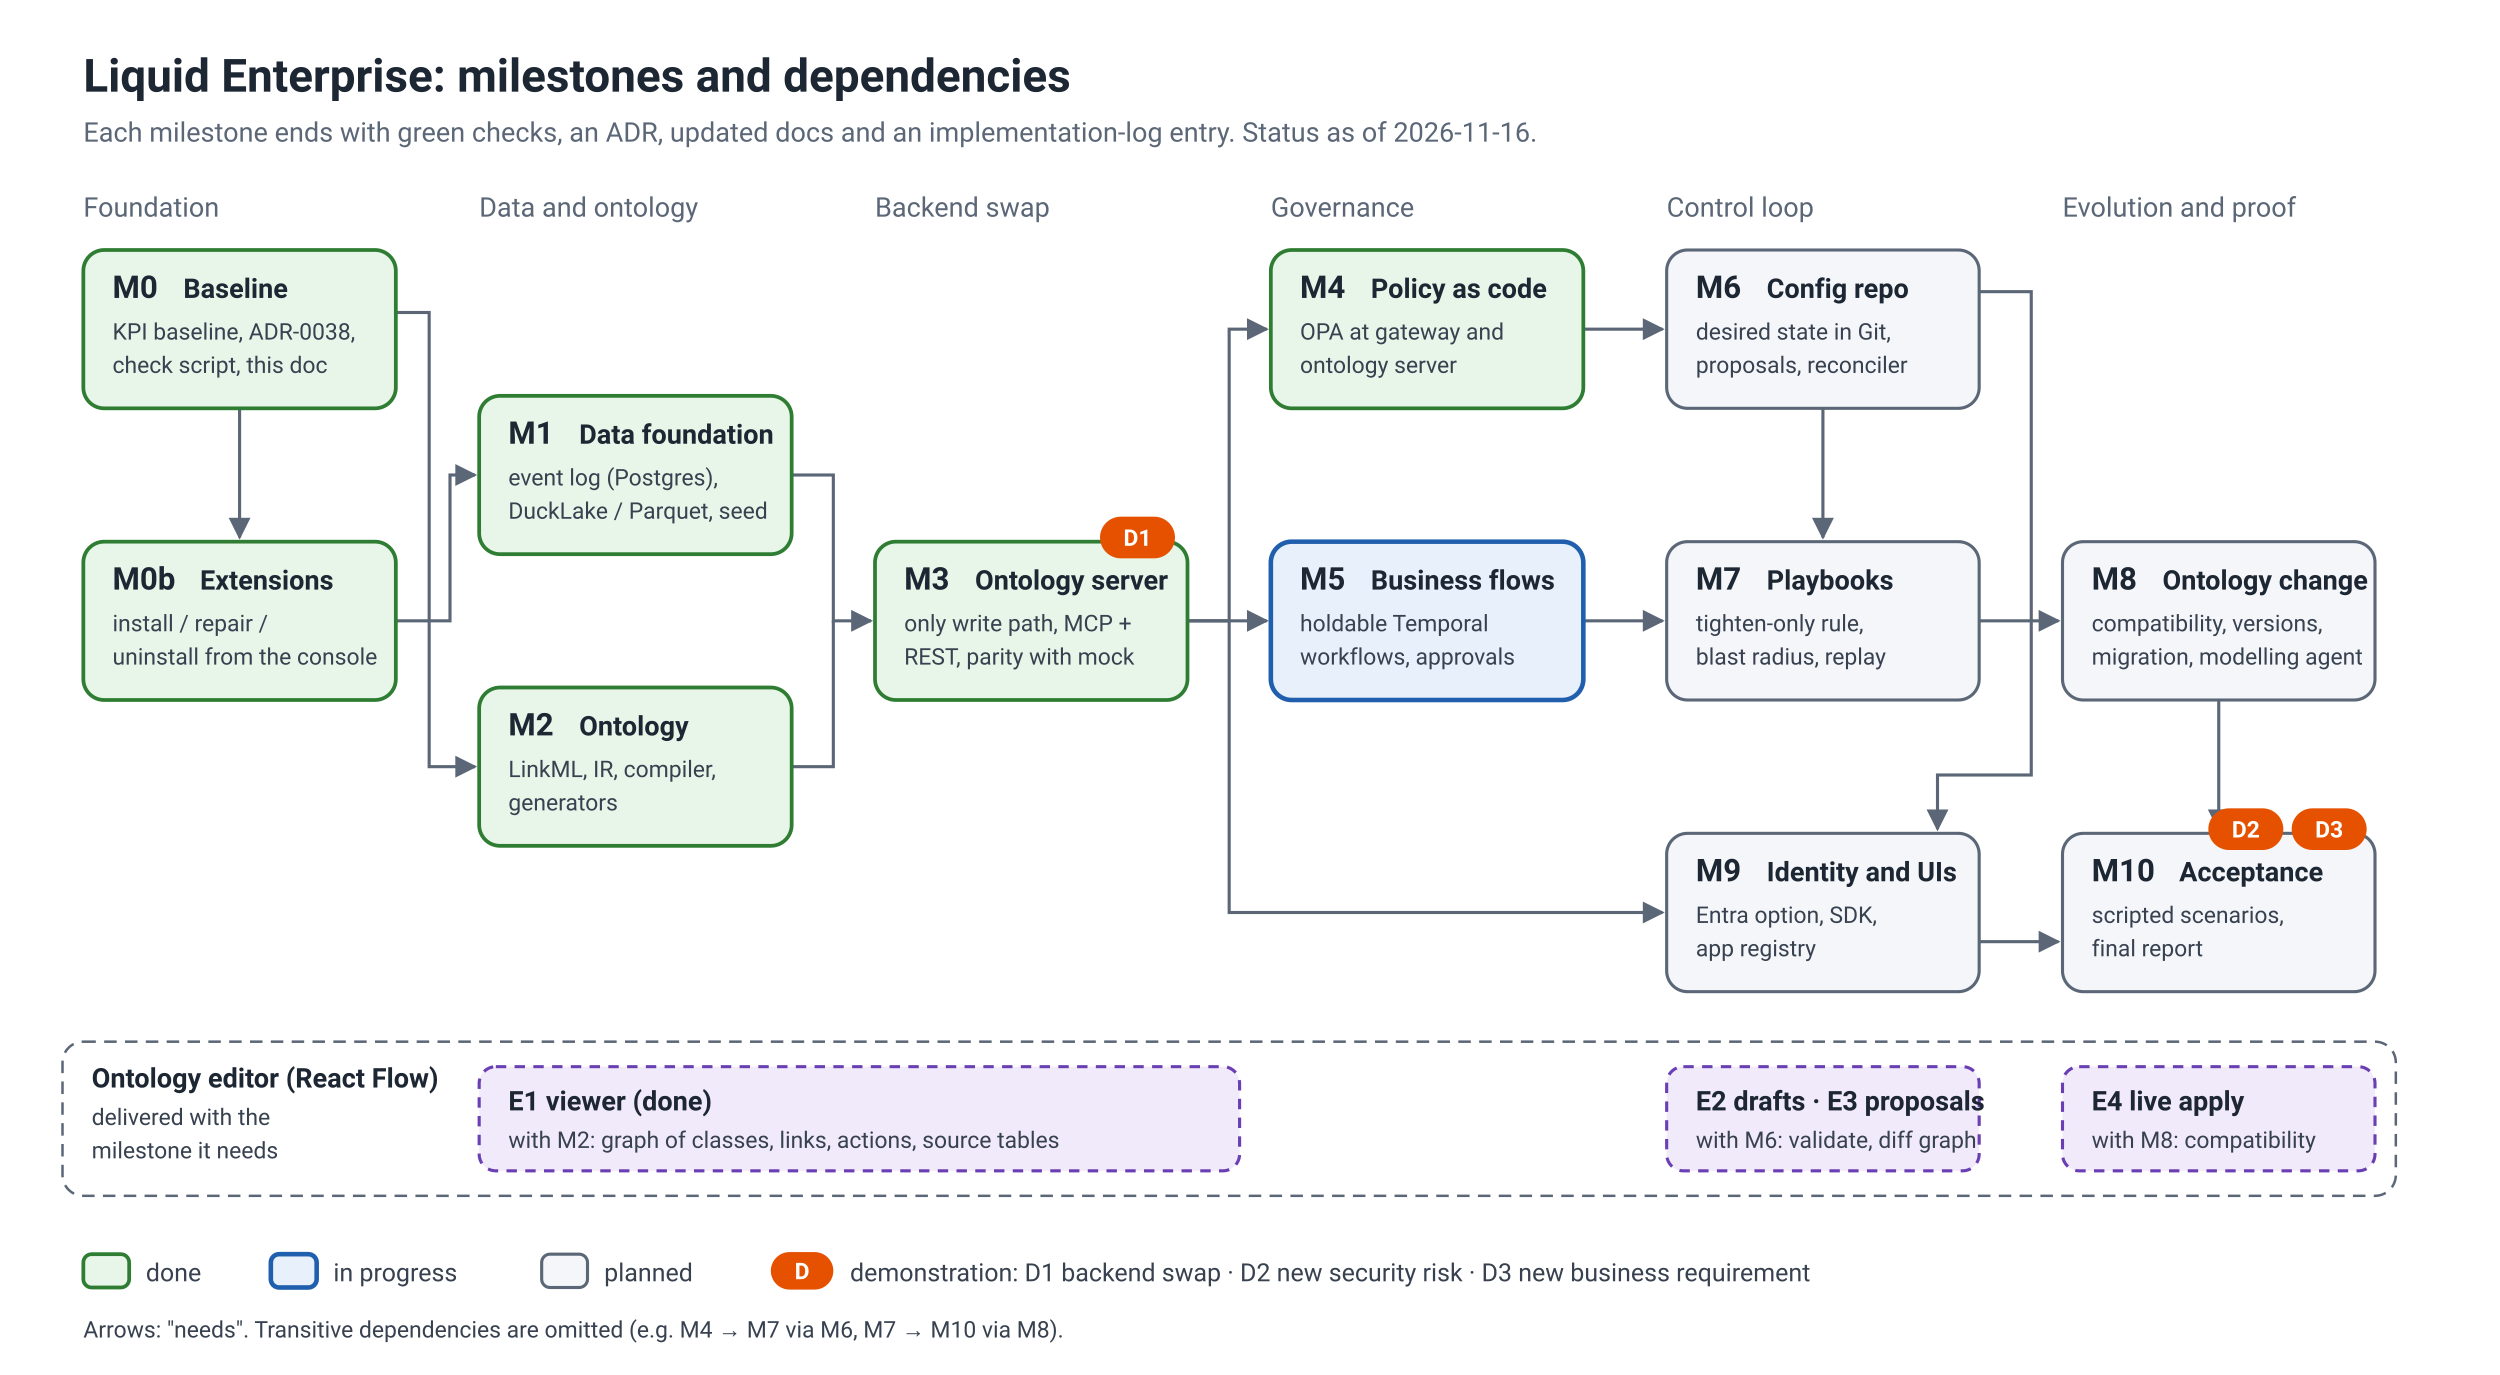
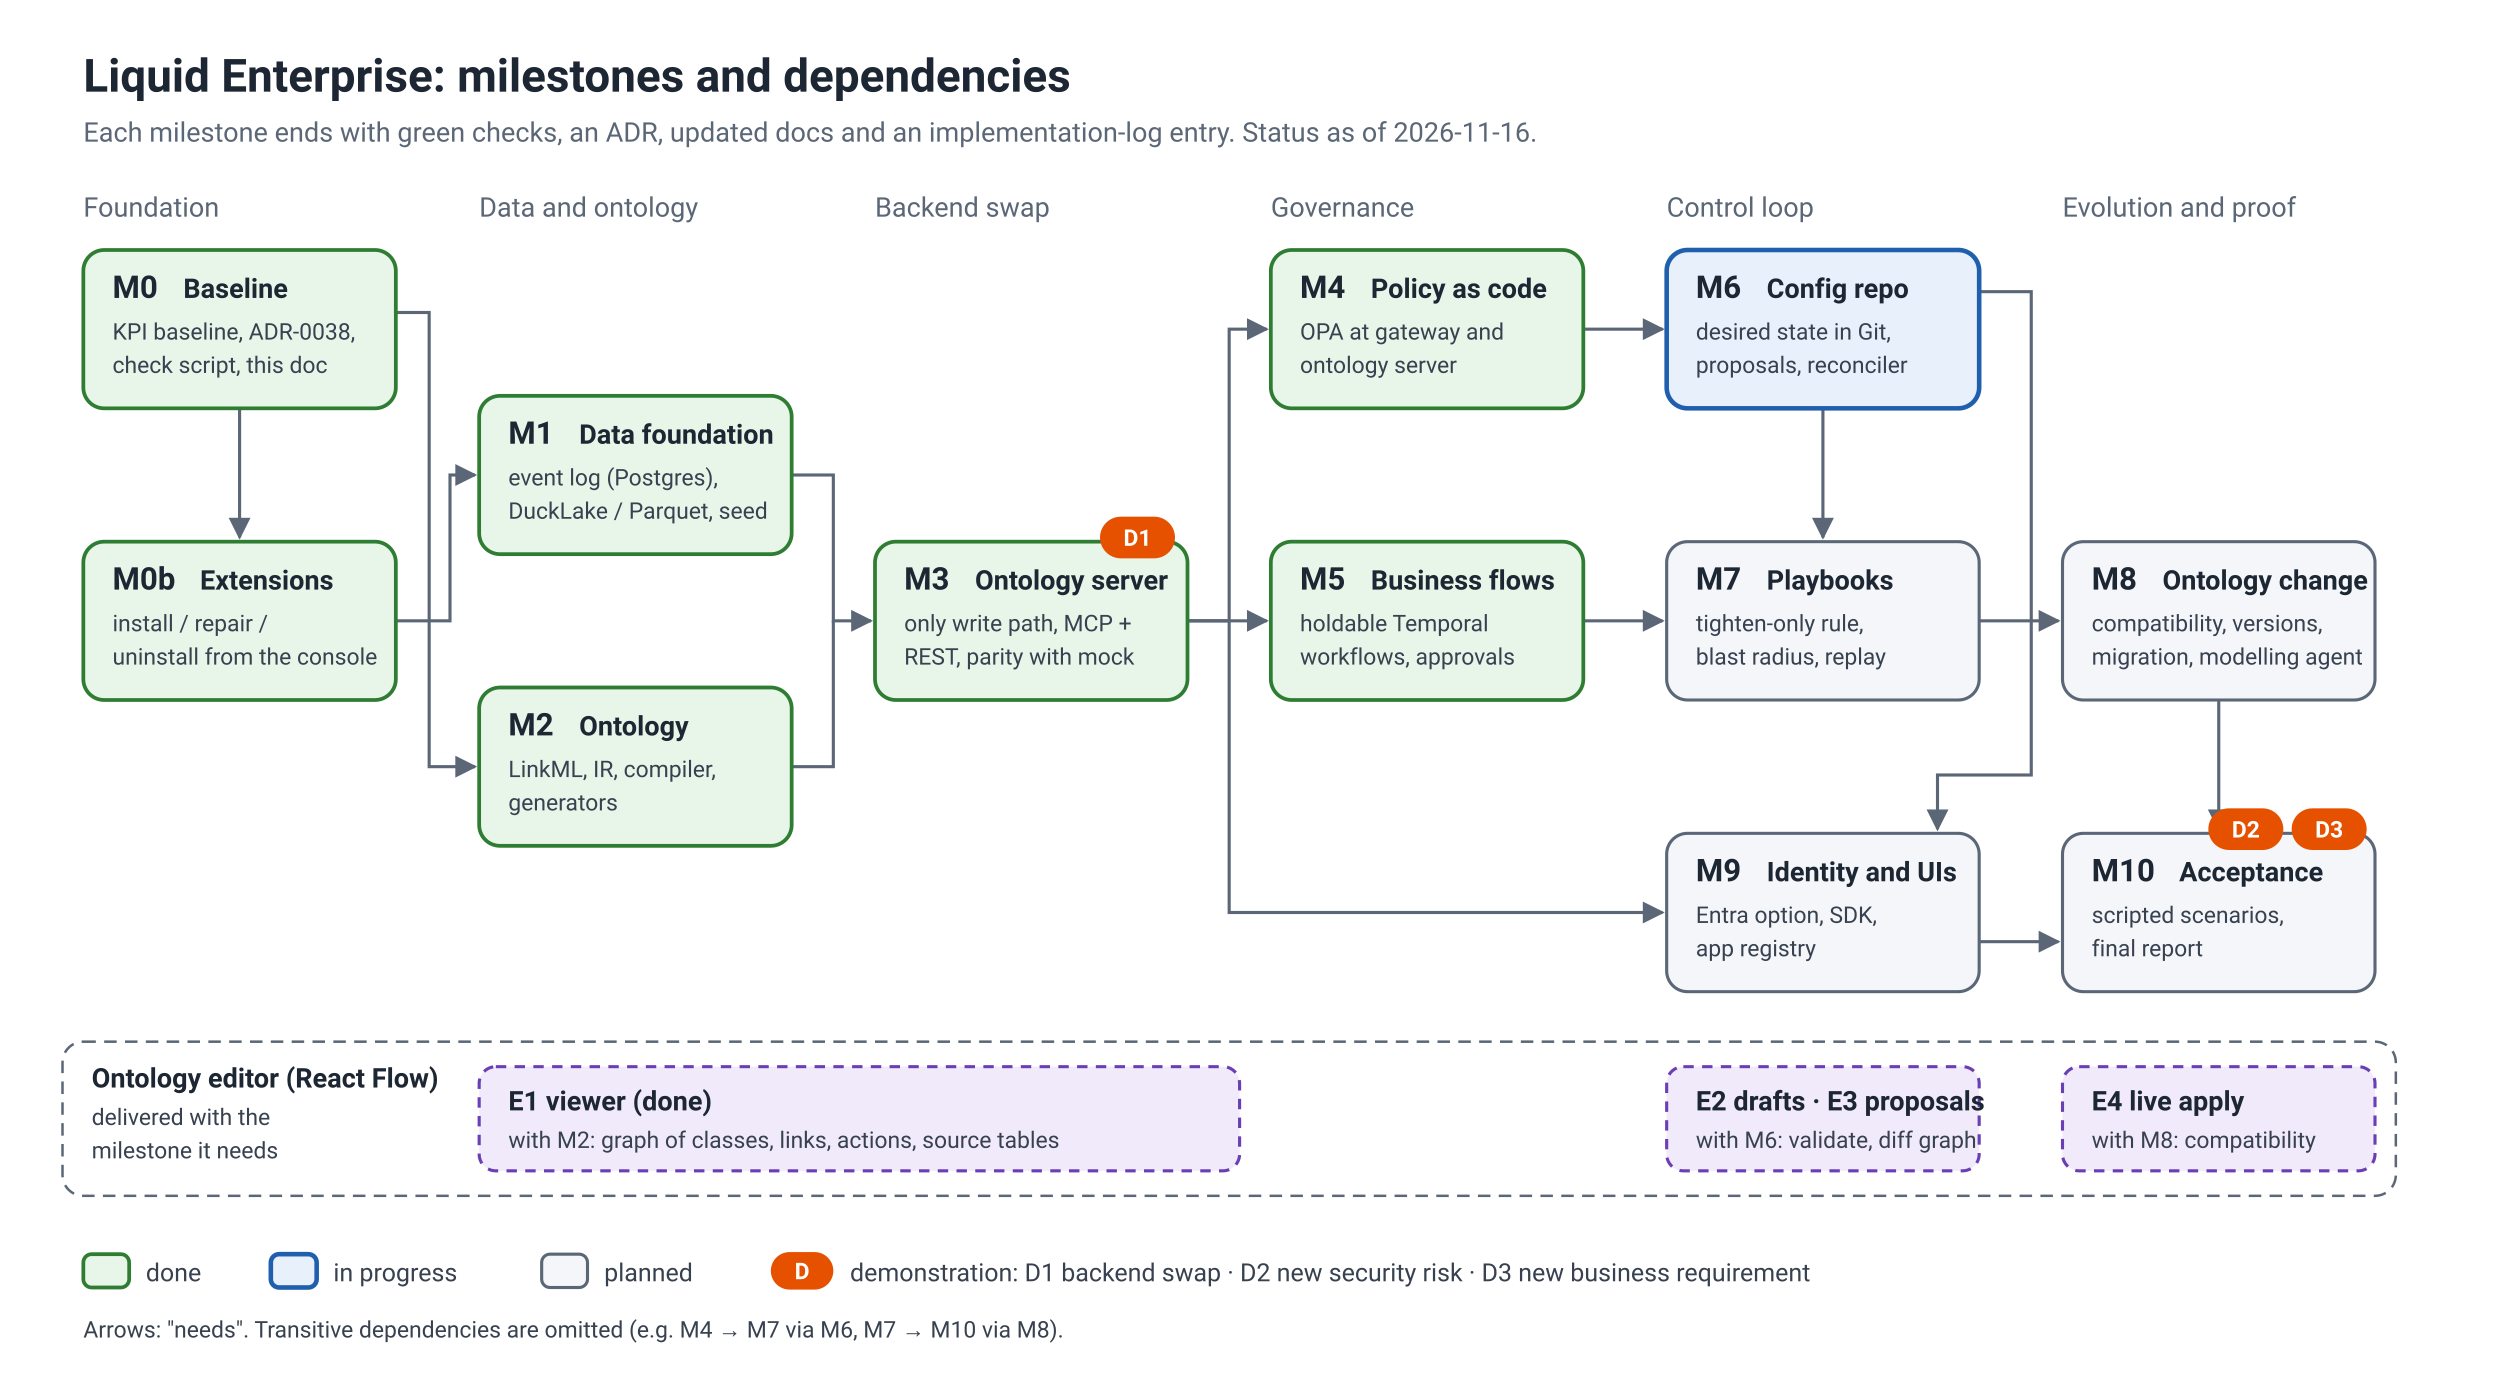
<svg xmlns="http://www.w3.org/2000/svg" width="1200" height="660" viewBox="0 0 1200 660" font-family="Roboto, 'Segoe UI', Arial, sans-serif">
  <style>
    .t { font-size: 22px; font-weight: 600; fill: #1d2733; }
    .st { font-size: 13px; fill: #5b6777; }
    .id { font-size: 15px; font-weight: 700; fill: #1d2733; }
    .h { font-size: 13px; font-weight: 600; fill: #1d2733; }
    .d { font-size: 11px; fill: #37414f; }
    .lg { font-size: 12px; fill: #37414f; }
    .bn { font-size: 11px; font-weight: 700; fill: #ffffff; text-anchor: middle; }
    .ln { fill: none; stroke: #5b6777; stroke-width: 1.5; }
    .done { fill: #e8f5e9; stroke: #2e7d32; stroke-width: 1.8; }
    .wip { fill: #e8f0fb; stroke: #1f5fad; stroke-width: 2.2; }
    .plan { fill: #f4f6fa; stroke: #5b6777; stroke-width: 1.5; }
    .ed { fill: #f1eafb; stroke: #6a3fb4; stroke-width: 1.5; stroke-dasharray: 5 4; }
    .demo { fill: #e65100; }
    .bnd { fill: none; stroke: #5b6777; stroke-width: 1.2; stroke-dasharray: 6 4; }
  </style>
  <defs>
    <marker id="a" viewBox="0 0 10 10" refX="9" refY="5" markerWidth="7" markerHeight="7" orient="auto-start-reverse">
      <path d="M0,0 L10,5 L0,10 z" fill="#5b6777" />
    </marker>
  </defs>
  <rect width="1200" height="660" fill="#ffffff" />
  <text x="40" y="44" class="t">Liquid Enterprise: milestones and dependencies</text>
  <text x="40" y="68" class="st">Each milestone ends with green checks, an ADR, updated docs and an implementation-log entry. Status as of 2026-11-16.</text>
  <text x="40" y="104" class="st">Foundation</text>
  <text x="230" y="104" class="st">Data and ontology</text>
  <text x="420" y="104" class="st">Backend swap</text>
  <text x="610" y="104" class="st">Governance</text>
  <text x="800" y="104" class="st">Control loop</text>
  <text x="990" y="104" class="st">Evolution and proof</text>
  <path d="M115,196 L115,258" class="ln" marker-end="url(#a)" />
  <path d="M190,150 L206,150 L206,368 L228,368" class="ln" marker-end="url(#a)" />
  <path d="M190,298 L216,298 L216,228 L228,228" class="ln" marker-end="url(#a)" />
  <path d="M380,228 L400,228 L400,298 L418,298" class="ln" marker-end="url(#a)" />
  <path d="M380,368 L400,368 L400,298" class="ln" />
  <path d="M570,298 L590,298 L590,158 L608,158" class="ln" marker-end="url(#a)" />
  <path d="M570,298 L608,298" class="ln" marker-end="url(#a)" />
  <path d="M590,298 L590,438 L798,438" class="ln" marker-end="url(#a)" />
  <path d="M760,158 L798,158" class="ln" marker-end="url(#a)" />
  <path d="M875,196 L875,258" class="ln" marker-end="url(#a)" />
  <path d="M760,298 L798,298" class="ln" marker-end="url(#a)" />
  <path d="M950,140 L975,140 L975,372 L930,372 L930,398" class="ln" marker-end="url(#a)" />
  <path d="M950,298 L988,298" class="ln" marker-end="url(#a)" />
  <path d="M1065,336 L1065,398" class="ln" marker-end="url(#a)" />
  <path d="M950,452 L988,452" class="ln" marker-end="url(#a)" />
  <rect x="40" y="120" width="150" height="76" rx="10" class="done" />
  <text x="54" y="143" class="id">M0</text>
  <text x="88" y="143" class="h">Baseline</text>
  <text x="54" y="163" class="d">KPI baseline, ADR-0038,</text>
  <text x="54" y="179" class="d">check script, this doc</text>
  <rect x="40" y="260" width="150" height="76" rx="10" class="done" />
  <text x="54" y="283" class="id">M0b</text>
  <text x="96" y="283" class="h">Extensions</text>
  <text x="54" y="303" class="d">install / repair /</text>
  <text x="54" y="319" class="d">uninstall from the console</text>
  <rect x="230" y="190" width="150" height="76" rx="10" class="done" />
  <text x="244" y="213" class="id">M1</text>
  <text x="278" y="213" class="h">Data foundation</text>
  <text x="244" y="233" class="d">event log (Postgres),</text>
  <text x="244" y="249" class="d">DuckLake / Parquet, seed</text>
  <rect x="230" y="330" width="150" height="76" rx="10" class="done" />
  <text x="244" y="353" class="id">M2</text>
  <text x="278" y="353" class="h">Ontology</text>
  <text x="244" y="373" class="d">LinkML, IR, compiler,</text>
  <text x="244" y="389" class="d">generators</text>
  <rect x="420" y="260" width="150" height="76" rx="10" class="done" />
  <text x="434" y="283" class="id">M3</text>
  <text x="468" y="283" class="h">Ontology server</text>
  <text x="434" y="303" class="d">only write path, MCP +</text>
  <text x="434" y="319" class="d">REST, parity with mock</text>
  <rect x="528" y="248" width="36" height="20" rx="10" class="demo" />
  <text x="546" y="262" class="bn">D1</text>
  <rect x="610" y="120" width="150" height="76" rx="10" class="done" />
  <text x="624" y="143" class="id">M4</text>
  <text x="658" y="143" class="h">Policy as code</text>
  <text x="624" y="163" class="d">OPA at gateway and</text>
  <text x="624" y="179" class="d">ontology server</text>
-   <rect x="610" y="260" width="150" height="76" rx="10" class="wip" />
+   <rect x="610" y="260" width="150" height="76" rx="10" class="done" />
  <text x="624" y="283" class="id">M5</text>
  <text x="658" y="283" class="h">Business flows</text>
  <text x="624" y="303" class="d">holdable Temporal</text>
  <text x="624" y="319" class="d">workflows, approvals</text>
-   <rect x="800" y="120" width="150" height="76" rx="10" class="plan" />
+   <rect x="800" y="120" width="150" height="76" rx="10" class="wip" />
  <text x="814" y="143" class="id">M6</text>
  <text x="848" y="143" class="h">Config repo</text>
  <text x="814" y="163" class="d">desired state in Git,</text>
  <text x="814" y="179" class="d">proposals, reconciler</text>
  <rect x="800" y="260" width="150" height="76" rx="10" class="plan" />
  <text x="814" y="283" class="id">M7</text>
  <text x="848" y="283" class="h">Playbooks</text>
  <text x="814" y="303" class="d">tighten-only rule,</text>
  <text x="814" y="319" class="d">blast radius, replay</text>
  <rect x="800" y="400" width="150" height="76" rx="10" class="plan" />
  <text x="814" y="423" class="id">M9</text>
  <text x="848" y="423" class="h">Identity and UIs</text>
  <text x="814" y="443" class="d">Entra option, SDK,</text>
  <text x="814" y="459" class="d">app registry</text>
  <rect x="990" y="260" width="150" height="76" rx="10" class="plan" />
  <text x="1004" y="283" class="id">M8</text>
  <text x="1038" y="283" class="h">Ontology change</text>
  <text x="1004" y="303" class="d">compatibility, versions,</text>
  <text x="1004" y="319" class="d">migration, modelling agent</text>
  <rect x="990" y="400" width="150" height="76" rx="10" class="plan" />
  <text x="1004" y="423" class="id">M10</text>
  <text x="1046" y="423" class="h">Acceptance</text>
  <text x="1004" y="443" class="d">scripted scenarios,</text>
  <text x="1004" y="459" class="d">final report</text>
  <rect x="1060" y="388" width="36" height="20" rx="10" class="demo" />
  <text x="1078" y="402" class="bn">D2</text>
  <rect x="1100" y="388" width="36" height="20" rx="10" class="demo" />
  <text x="1118" y="402" class="bn">D3</text>
  <rect x="30" y="500" width="1120" height="74" rx="10" class="bnd" />
  <text x="44" y="522" class="h">Ontology editor (React Flow)</text>
  <text x="44" y="540" class="d">delivered with the</text>
  <text x="44" y="556" class="d">milestone it needs</text>
  <rect x="230" y="512" width="365" height="50" rx="8" class="ed" />
  <text x="244" y="533" class="h">E1 viewer (done)</text>
  <text x="244" y="551" class="d">with M2: graph of classes, links, actions, source tables</text>
  <rect x="800" y="512" width="150" height="50" rx="8" class="ed" />
  <text x="814" y="533" class="h">E2 drafts · E3 proposals</text>
  <text x="814" y="551" class="d">with M6: validate, diff graph</text>
  <rect x="990" y="512" width="150" height="50" rx="8" class="ed" />
  <text x="1004" y="533" class="h">E4 live apply</text>
  <text x="1004" y="551" class="d">with M8: compatibility</text>
  <rect x="40" y="602" width="22" height="16" rx="4" class="done" />
  <text x="70" y="615" class="lg">done</text>
  <rect x="130" y="602" width="22" height="16" rx="4" class="wip" />
  <text x="160" y="615" class="lg">in progress</text>
  <rect x="260" y="602" width="22" height="16" rx="4" class="plan" />
  <text x="290" y="615" class="lg">planned</text>
  <rect x="370" y="601" width="30" height="18" rx="9" class="demo" />
  <text x="385" y="614" class="bn">D</text>
  <text x="408" y="615" class="lg">demonstration: D1 backend swap · D2 new security risk · D3 new business requirement</text>
  <text x="40" y="642" class="d">Arrows: "needs". Transitive dependencies are omitted (e.g. M4 → M7 via M6, M7 → M10 via M8).</text>
</svg>
